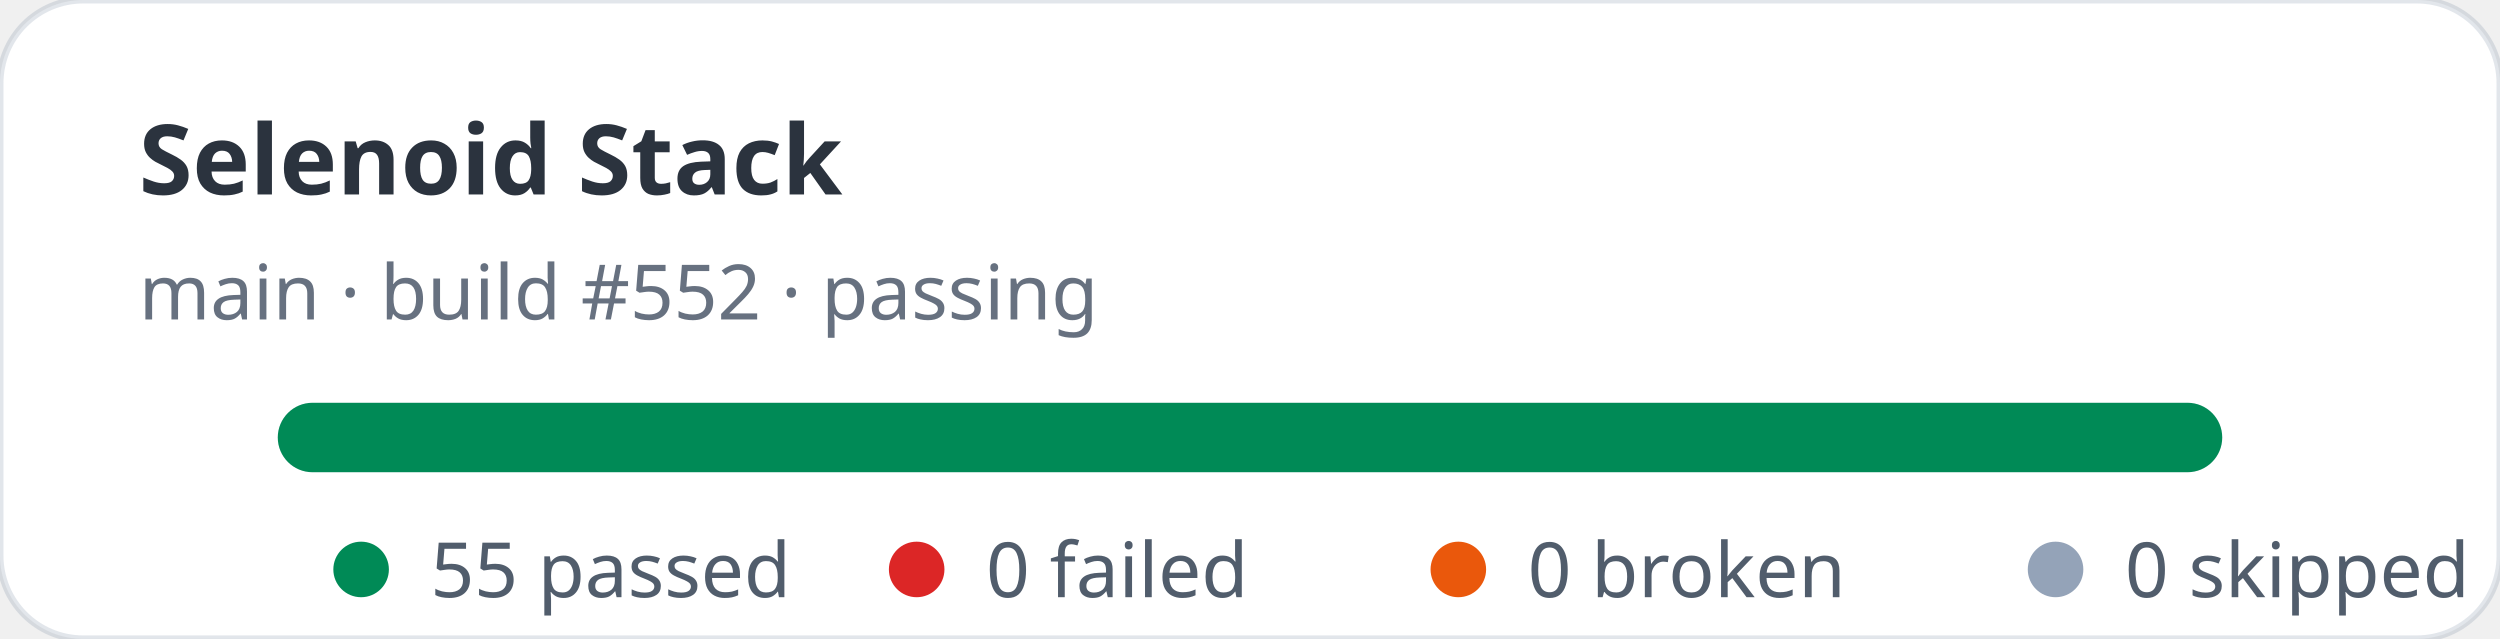
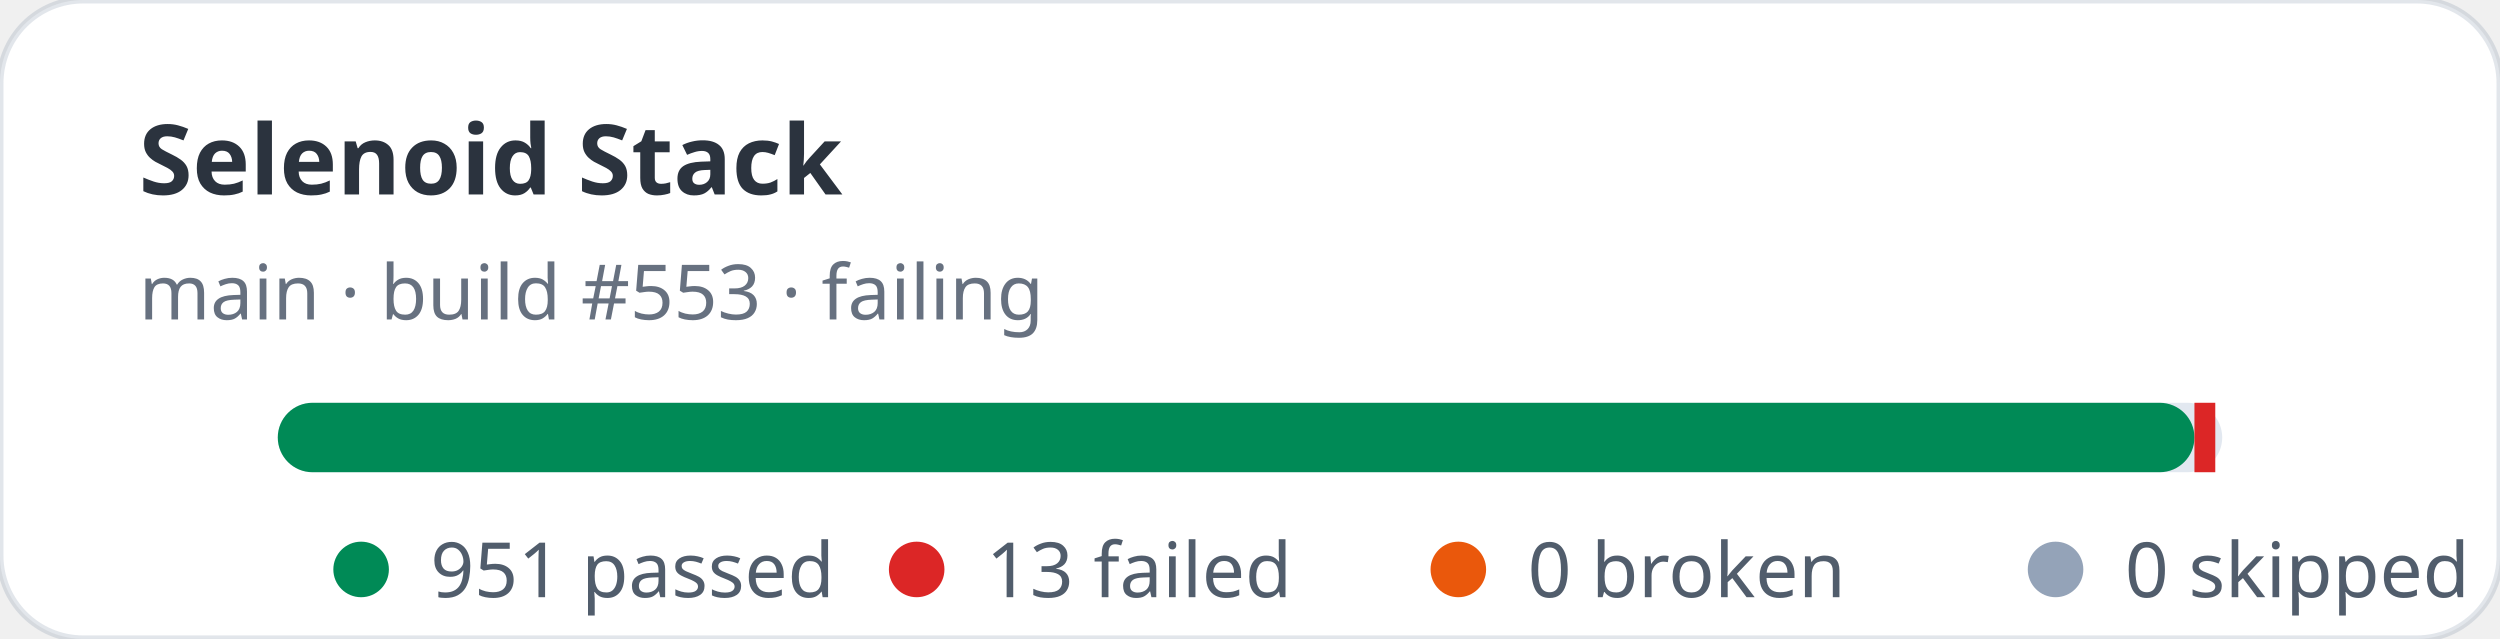
- <svg xmlns="http://www.w3.org/2000/svg" width="360" height="92" viewBox="0 0 360 92" role="img" aria-label="Selenoid Stack stats: 55 passed, 0 failed">
+ <svg xmlns="http://www.w3.org/2000/svg" width="360" height="92" viewBox="0 0 360 92" role="img" aria-label="Selenoid Stack stats: 951 passed, 13 failed">
  <rect width="360" height="92" rx="12" fill="#ffffff" stroke="rgba(11,48,86,0.12)" />
  <text x="20" y="28" fill="rgba(1,10,24,0.83)" font-family="ui-sans-serif,system-ui,sans-serif" font-size="14" font-weight="700">Selenoid Stack</text>
-   <text x="20" y="46" fill="rgba(2,19,44,0.6)" font-family="ui-sans-serif,system-ui,sans-serif" font-size="11">main · build #552 · passing</text>
+   <text x="20" y="46" fill="rgba(2,19,44,0.6)" font-family="ui-sans-serif,system-ui,sans-serif" font-size="11">main · build #553 · failing</text>
  <rect x="40" y="58" width="280" height="10" rx="5" fill="#e2e8f0" />
-   <rect x="40" y="58" width="280" height="10" rx="5" fill="#008a56" />
+   <rect x="40" y="58" width="276" height="10" rx="5" fill="#008a56" />
+   <rect x="316" y="58" width="3" height="10" fill="#dc2626" />
  <g font-family="ui-sans-serif,system-ui,sans-serif" font-size="11" fill="rgba(1,18,40,0.68)">
    <circle cx="52" cy="82" r="4" fill="#008a56" />
-     <text x="62" y="86">55 passed</text>
+     <text x="62" y="86">951 passed</text>
    <circle cx="132" cy="82" r="4" fill="#dc2626" />
-     <text x="142" y="86">0 failed</text>
+     <text x="142" y="86">13 failed</text>
    <circle cx="210" cy="82" r="4" fill="#ea580c" />
    <text x="220" y="86">0 broken</text>
    <circle cx="296" cy="82" r="4" fill="#94a3b8" />
    <text x="306" y="86">0 skipped</text>
  </g>
</svg>
